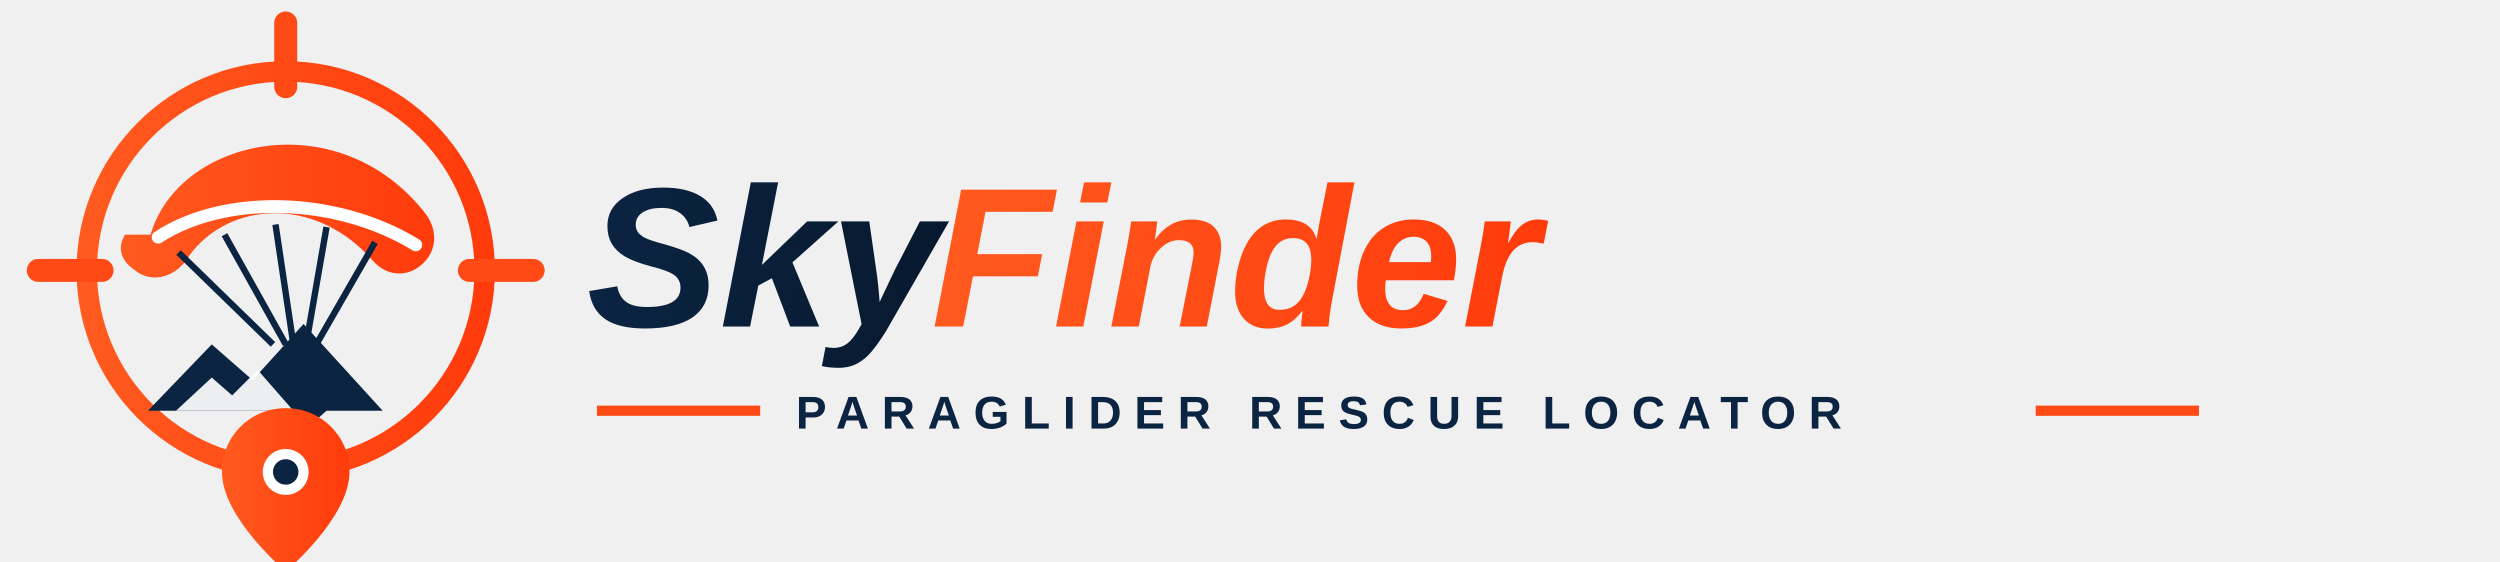
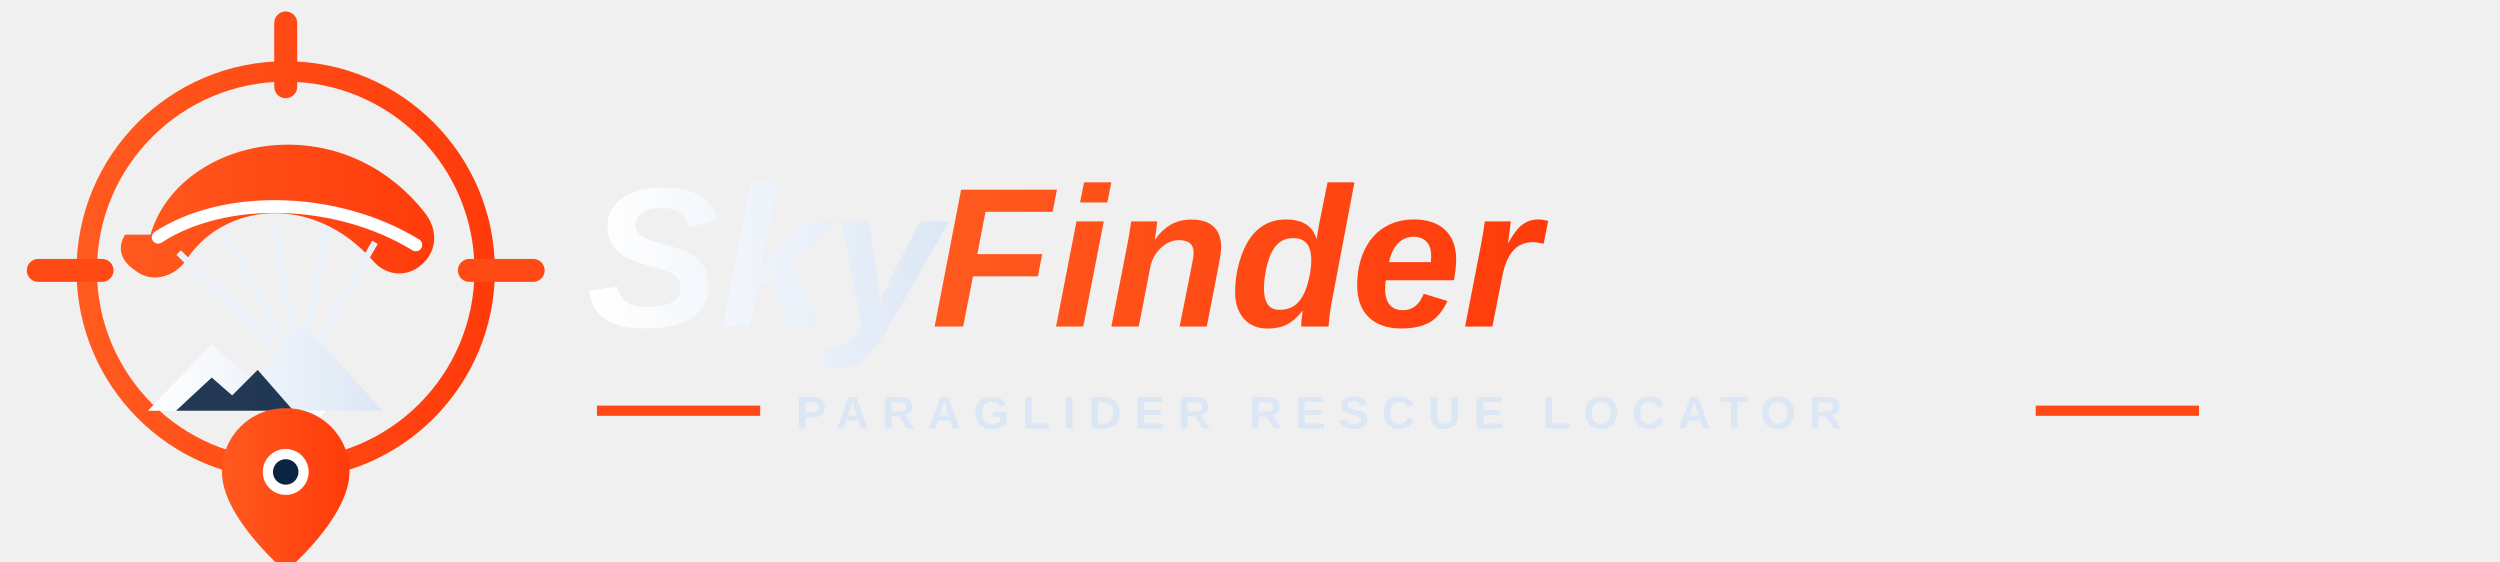
<svg xmlns="http://www.w3.org/2000/svg" viewBox="0 0 980 220" role="img" aria-labelledby="title desc">
  <defs>
    <linearGradient id="orange" x1="0" x2="1">
      <stop offset="0" stop-color="#ff5a1f" />
      <stop offset="1" stop-color="#ff3b0b" />
    </linearGradient>
-     <linearGradient id="navy" x1="0" x2="1">
-       <stop offset="0" stop-color="#0b2442" />
-       <stop offset="1" stop-color="#07192e" />
+     <linearGradient id="light" x1="0" x2="1">
+       <stop offset="0" stop-color="#ffffff" />
+       <stop offset="1" stop-color="#dce7f5" />
    </linearGradient>
  </defs>
  <g transform="translate(12 6)">
    <circle cx="100" cy="100" r="78" fill="none" stroke="url(#orange)" stroke-width="8" />
    <path d="M100 3v25M100 172v25M3 100h25M172 100h25" stroke="#ff4a16" stroke-width="9" stroke-linecap="round" />
    <path d="M47 86C58 48 121 34 155 78c5 7 4 15-2 20-6 5-14 4-19-2-24-27-59-22-73 0-5 7-14 9-20 4-6-4-7-9-4-14z" fill="url(#orange)" />
    <path d="M50 87c26-17 70-16 101 3" fill="none" stroke="#fff" stroke-width="5" stroke-linecap="round" />
-     <path d="M58 93l37 36M76 86l24 43M96 82l7 47M116 83l-8 46M135 89l-23 40" stroke="#0b2442" stroke-width="2.5" />
-     <circle cx="104" cy="132" r="5" fill="#0b2442" />
-     <path d="M103 137l-7 16 14 4 9-8" fill="none" stroke="#0b2442" stroke-width="5" stroke-linecap="round" />
-     <path d="M46 155l25-26 16 14 20-22 31 34z" fill="#0b2442" />
-     <path d="M57 155l14-13 8 7 10-10 14 16" fill="#fff" opacity=".92" />
+     <path d="M58 93l37 36M76 86l24 43M96 82l7 47M116 83l-8 46M135 89l-23 40" stroke="#eaf1f8" stroke-width="2.5" />
+     <circle cx="104" cy="132" r="5" fill="#fff" />
+     <path d="M103 137l-7 16 14 4 9-8" fill="none" stroke="#fff" stroke-width="5" stroke-linecap="round" />
+     <path d="M46 155l25-26 16 14 20-22 31 34z" fill="url(#light)" />
+     <path d="M57 155l14-13 8 7 10-10 14 16" fill="#0b2442" opacity=".9" />
    <path d="M100 154c-14 0-25 11-25 25 0 18 25 39 25 39s25-21 25-39c0-14-11-25-25-25z" fill="url(#orange)" />
    <circle cx="100" cy="179" r="9" fill="#fff" />
    <circle cx="100" cy="179" r="5" fill="#0b2442" />
  </g>
  <g transform="translate(230 56)">
-     <text x="0" y="72" font-family="Arial,Helvetica,sans-serif" font-size="78" font-weight="800" font-style="italic" fill="url(#navy)">Sky</text>
+     <text x="0" y="72" font-family="Arial,Helvetica,sans-serif" font-size="78" font-weight="800" font-style="italic" fill="url(#light)">Sky</text>
    <text x="135" y="72" font-family="Arial,Helvetica,sans-serif" font-size="78" font-weight="800" font-style="italic" fill="url(#orange)">Finder</text>
    <line x1="4" y1="105" x2="68" y2="105" stroke="#ff4a16" stroke-width="4" />
-     <text x="82" y="112" font-family="Arial,Helvetica,sans-serif" font-size="18" font-weight="700" letter-spacing="5" fill="#0b2442">PARAGLIDER RESCUE LOCATOR</text>
+     <text x="82" y="112" font-family="Arial,Helvetica,sans-serif" font-size="18" font-weight="700" letter-spacing="5" fill="#dce7f5">PARAGLIDER RESCUE LOCATOR</text>
    <line x1="568" y1="105" x2="632" y2="105" stroke="#ff4a16" stroke-width="4" />
  </g>
</svg>
